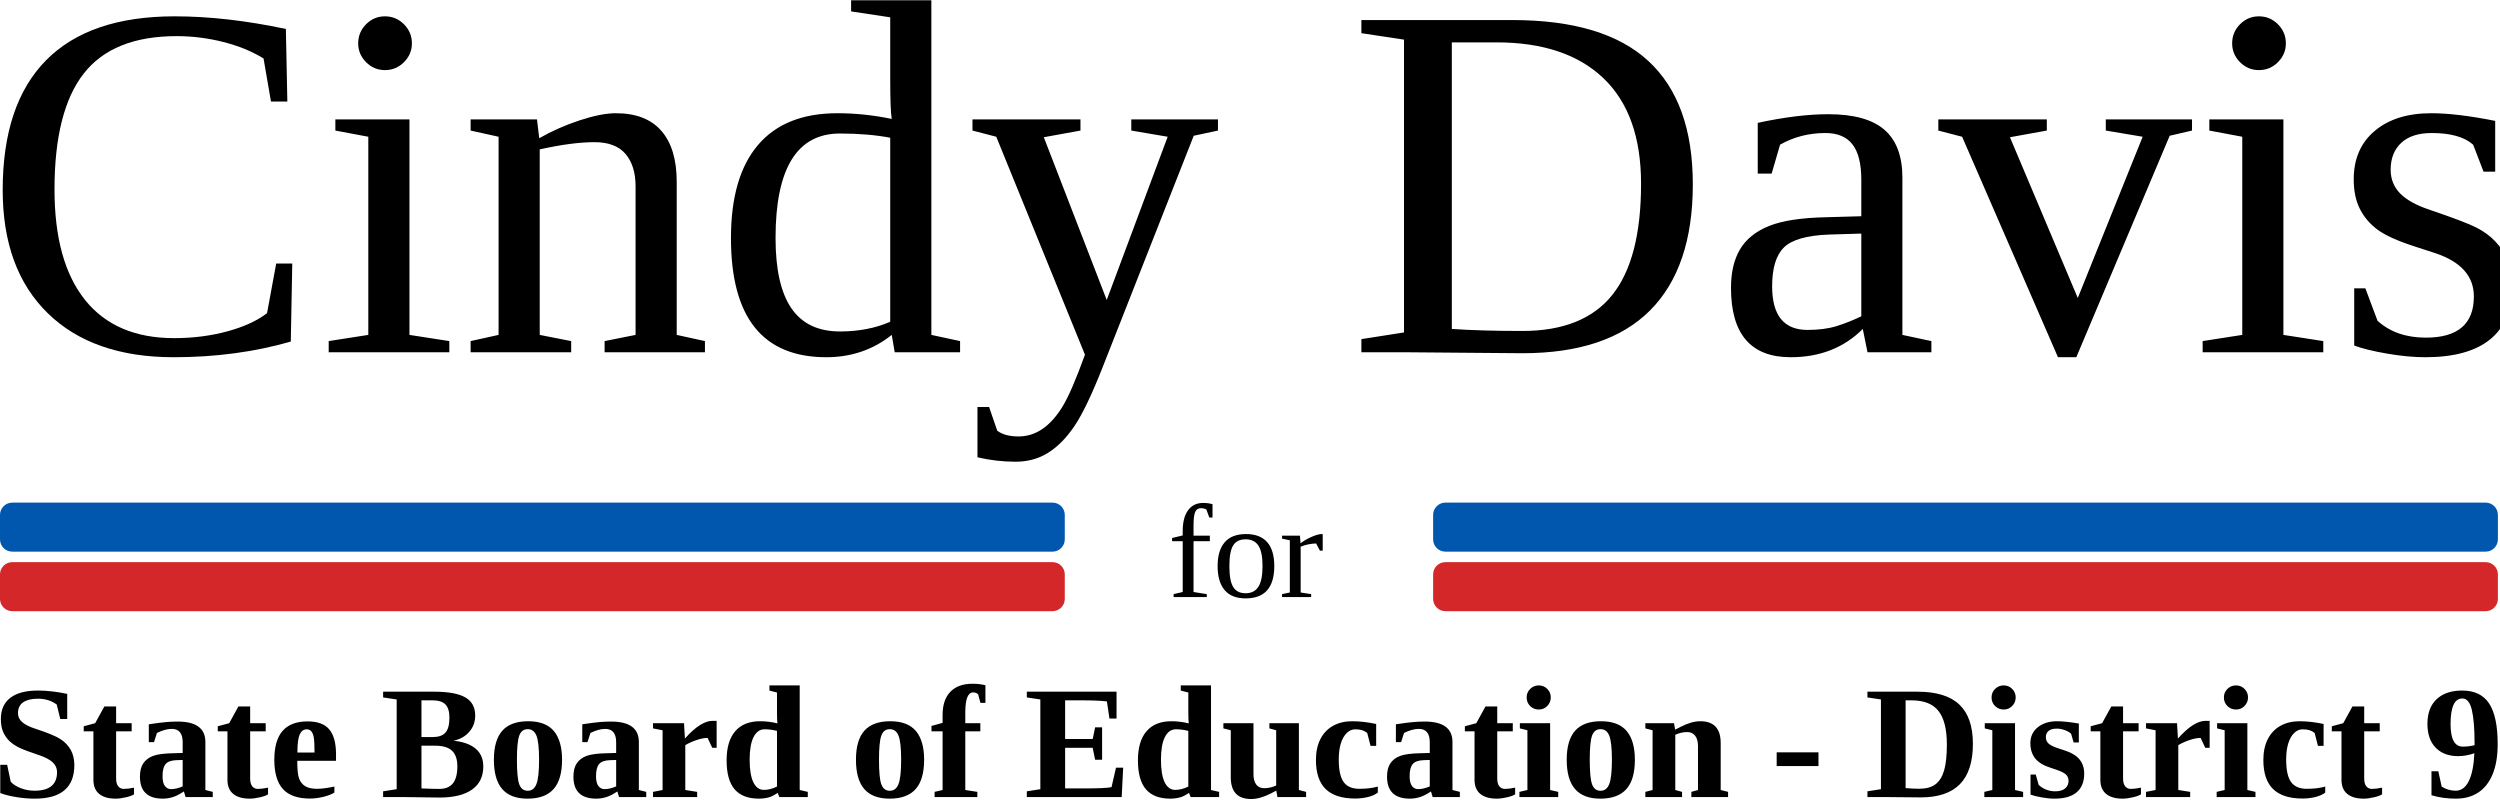
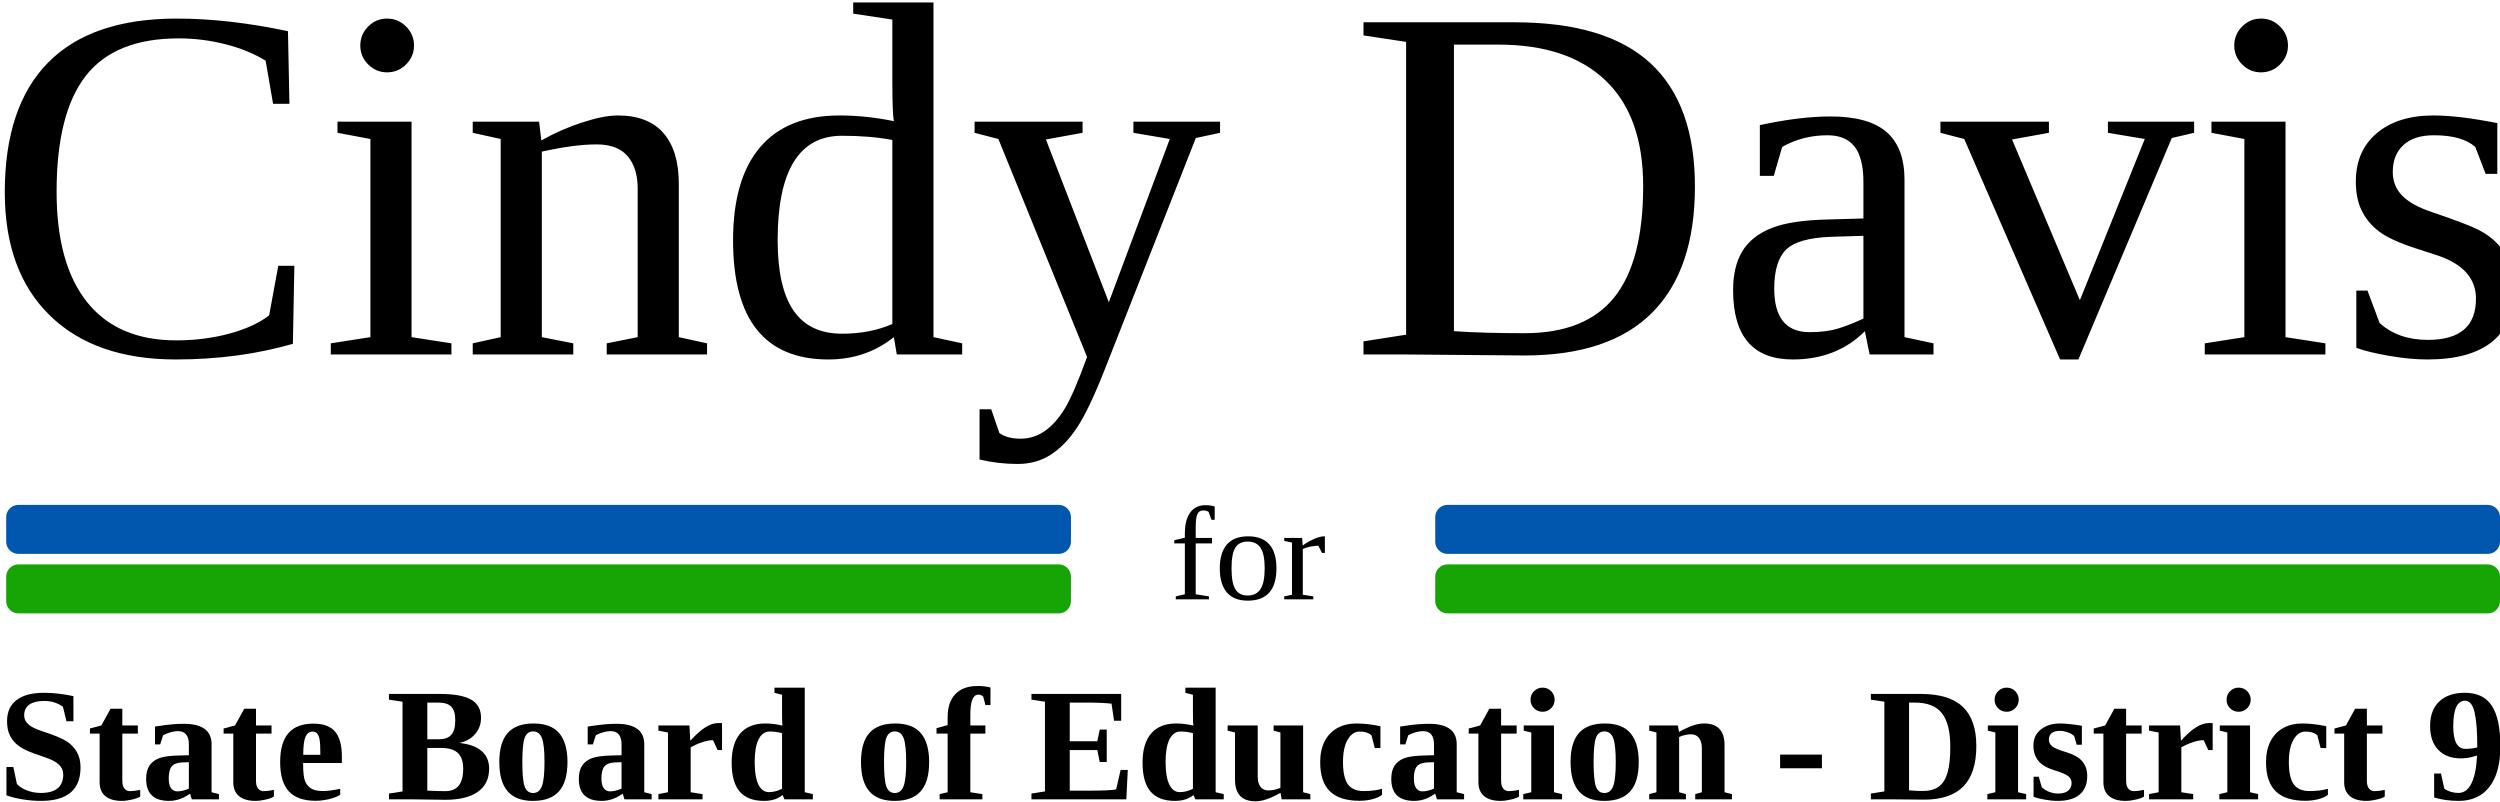
<svg xmlns="http://www.w3.org/2000/svg" width="100%" height="100%" viewBox="0 0 714 229" version="1.1" xml:space="preserve" style="fill-rule:evenodd;clip-rule:evenodd;stroke-linejoin:round;stroke-miterlimit:1.414;">
-   <text x="-5.169px" y="100.602px" style="font-family:'TimesNewRomanPSMT', 'Times New Roman', serif;font-size:144.89px;">C<tspan x="90.828px 130.814px 202.777px 274.739px 346.701px 382.683px 486.62px 550.501px 622.463px 662.45px " y="100.602px 100.602px 100.602px 100.602px 100.602px 100.602px 100.602px 100.602px 100.602px 100.602px ">indy Davis</tspan>
-   </text>
-   <text x="-2.379px" y="227.641px" style="font-family:'TimesNewRomanPS-BoldMT', 'Times New Roman', serif;font-weight:700;font-size:45.957px;">State Board of Education - District 9</text>
-   <text x="333.578px" y="170.527px" style="font-family:'TimesNewRomanPSMT', 'Times New Roman', serif;font-size:38.188px;">for</text>
-   <path d="M304.1,147.05c0,-1.932 -1.568,-3.5 -3.5,-3.5l-297.1,0c-1.932,0 -3.5,1.568 -3.5,3.5l0,7c0,1.931 1.568,3.5 3.5,3.5l297.1,0c1.932,0 3.5,-1.569 3.5,-3.5l0,-7Z" style="fill:#0157ae;" />
-   <path d="M304.1,164.05c0,-1.932 -1.568,-3.5 -3.5,-3.5l-297.1,0c-1.932,0 -3.5,1.568 -3.5,3.5l0,7c0,1.932 1.568,3.5 3.5,3.5l297.1,0c1.932,0 3.5,-1.568 3.5,-3.5l0,-7Z" style="fill:#d42729;" />
-   <path d="M713.4,147.05c0,-1.932 -1.568,-3.5 -3.5,-3.5l-297.1,0c-1.932,0 -3.5,1.568 -3.5,3.5l0,7c0,1.931 1.568,3.5 3.5,3.5l297.1,0c1.932,0 3.5,-1.569 3.5,-3.5l0,-7Z" style="fill:#0157ae;" />
-   <path d="M713.4,164.05c0,-1.932 -1.568,-3.5 -3.5,-3.5l-297.1,0c-1.932,0 -3.5,1.568 -3.5,3.5l0,7c0,1.932 1.568,3.5 3.5,3.5l297.1,0c1.932,0 3.5,-1.568 3.5,-3.5l0,-7Z" style="fill:#d42729;" />
+   <g>
+     <text x="-4.569px" y="101.244px" style="font-family:'TimesNewRomanPSMT', 'Times New Roman', serif;font-size:144.89px;">C<tspan x="91.428px 131.414px 203.377px 275.339px 347.301px 383.283px 487.22px 551.101px 623.063px 663.05px " y="101.244px 101.244px 101.244px 101.244px 101.244px 101.244px 101.244px 101.244px 101.244px 101.244px ">indy Davis</tspan>
+     </text>
+     <text x="-0.611px" y="228.282px" style="font-family:'TimesNewRomanPS-BoldMT', 'Times New Roman', serif;font-weight:700;font-size:45.957px;">Sta<tspan x="63.129px " y="228.282px ">t</tspan>e B<tspan x="140.85px " y="228.282px ">o</tspan>ar<tspan x="207.1px " y="228.282px ">d</tspan> of<tspan x="282.312px " y="228.282px "> </tspan>Ed<tspan x="349.906px " y="228.282px ">u</tspan>ca<tspan x="418.732px " y="228.282px ">t</tspan>ion<tspan x="495.221px " y="228.282px "> </tspan>- D<tspan x="566.579px " y="228.282px ">i</tspan>str<tspan x="632.829px " y="228.282px ">i</tspan>ct 9</text>
+     <text x="334.194px" y="171.169px" style="font-family:'TimesNewRomanPSMT', 'Times New Roman', serif;font-size:38.188px;">for</text>
+     <path d="M305.864,147.691c0,-1.932 -1.569,-3.5 -3.5,-3.5l-297.1,0c-1.932,0 -3.5,1.568 -3.5,3.5l0,7c0,1.932 1.568,3.5 3.5,3.5l297.1,0c1.931,0 3.5,-1.568 3.5,-3.5l0,-7Z" style="fill:#0157ae;" />
+     <path d="M305.864,164.691c0,-1.931 -1.569,-3.5 -3.5,-3.5l-297.1,0c-1.932,0 -3.5,1.569 -3.5,3.5l0,7c0,1.932 1.568,3.5 3.5,3.5l297.1,0c1.931,0 3.5,-1.568 3.5,-3.5l0,-7Z" style="fill:#16a504;" />
+     <path d="M714,147.691c0,-1.932 -1.568,-3.5 -3.5,-3.5l-297.1,0c-1.932,0 -3.5,1.568 -3.5,3.5l0,7c0,1.932 1.568,3.5 3.5,3.5l297.1,0c1.932,0 3.5,-1.568 3.5,-3.5l0,-7Z" style="fill:#0157ae;" />
+     <path d="M714,164.691c0,-1.931 -1.568,-3.5 -3.5,-3.5l-297.1,0c-1.932,0 -3.5,1.569 -3.5,3.5l0,7c0,1.932 1.568,3.5 3.5,3.5l297.1,0c1.932,0 3.5,-1.568 3.5,-3.5l0,-7Z" style="fill:#16a504;" />
+   </g>
</svg>
